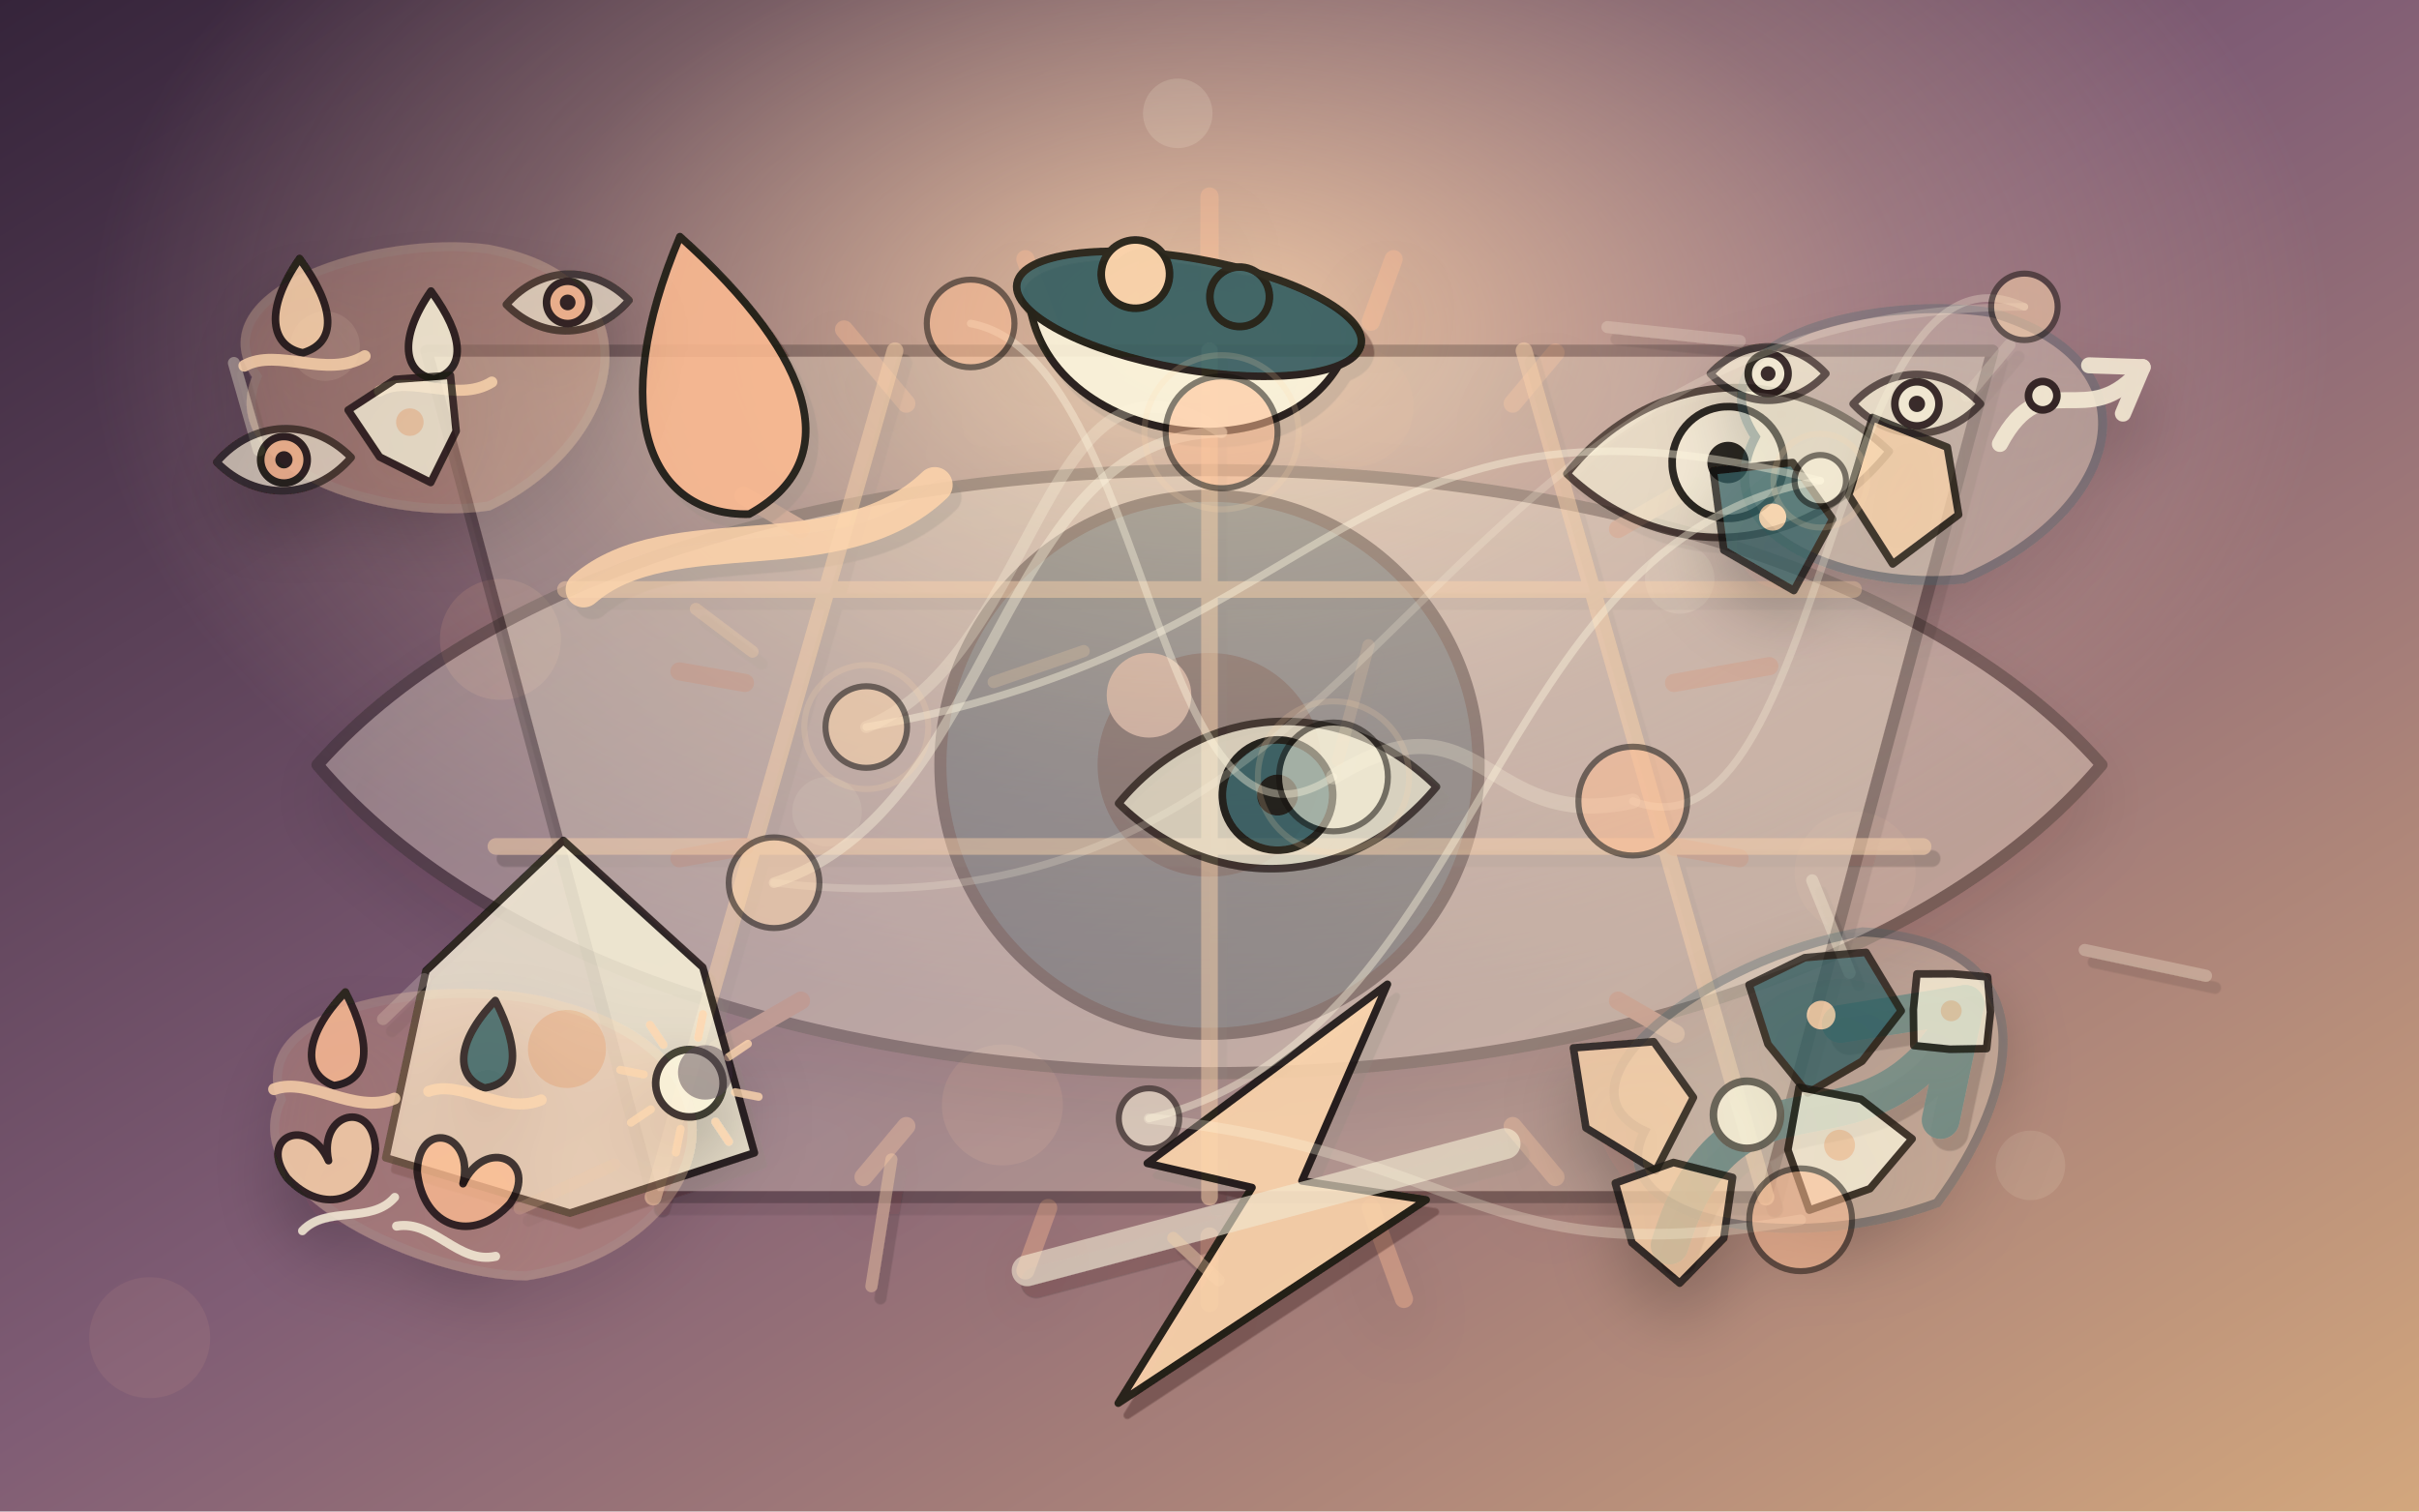
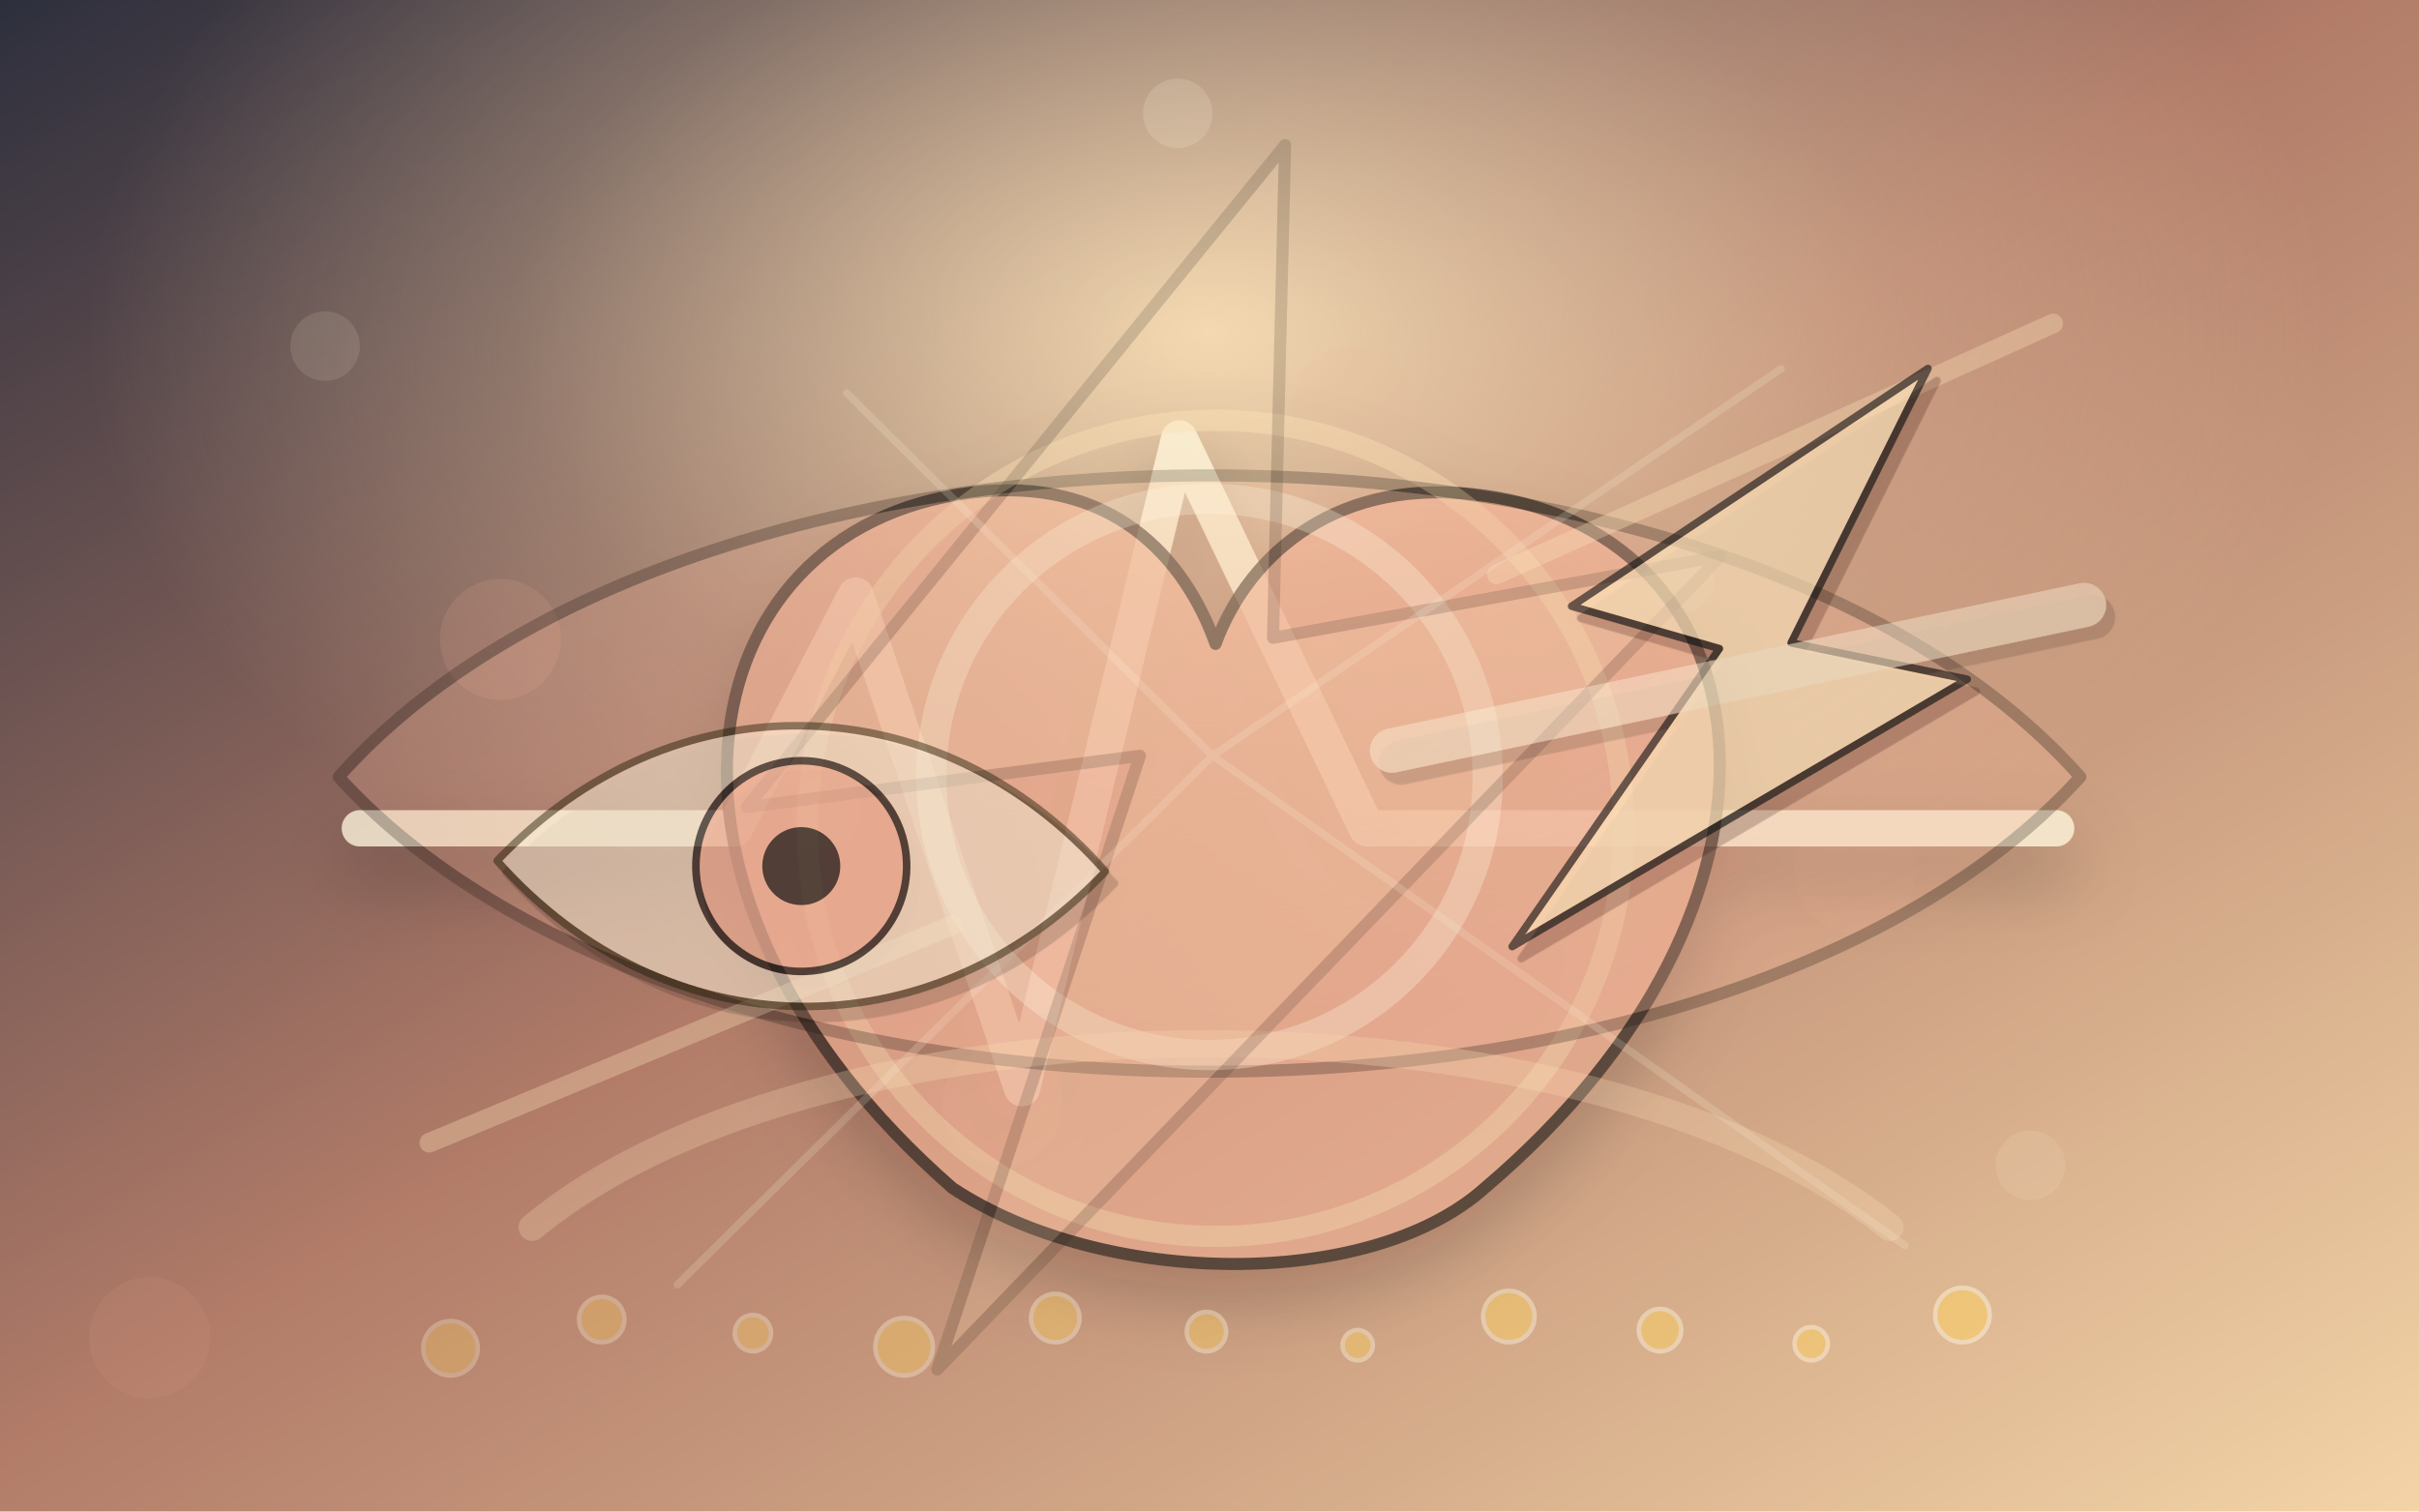
<svg xmlns="http://www.w3.org/2000/svg" width="1600" height="1000" viewBox="0 0 1600 1000" role="img" aria-labelledby="title desc">
  <defs>
    <linearGradient id="posterBg" x1="0" y1="0" x2="1" y2="1">
-       <stop offset="0%" stop-color="#35243a" />
-       <stop offset="48%" stop-color="#805d75" />
-       <stop offset="100%" stop-color="#d3a77d" />
+       <stop offset="0%" stop-color="#2d2f3d" />
+       <stop offset="48%" stop-color="#b17b68" />
+       <stop offset="100%" stop-color="#f3d4a7" />
    </linearGradient>
    <radialGradient id="warmGlow" cx="50%" cy="22%" r="46%">
-       <stop offset="0%" stop-color="#ffd7ad" stop-opacity=".88" />
-       <stop offset="62%" stop-color="#ffd7ad" stop-opacity=".24" />
-       <stop offset="100%" stop-color="#ffd7ad" stop-opacity="0" />
+       <stop offset="0%" stop-color="#ffe6bb" stop-opacity=".88" />
+       <stop offset="62%" stop-color="#ffe6bb" stop-opacity=".24" />
+       <stop offset="100%" stop-color="#ffe6bb" stop-opacity="0" />
    </radialGradient>
    <filter id="posterShadow" x="-20%" y="-20%" width="140%" height="150%">
      <feDropShadow dx="0" dy="22" stdDeviation="22" flood-color="#140d08" flood-opacity=".32" />
    </filter>
    <filter id="hardInk" x="-20%" y="-20%" width="140%" height="150%">
      <feDropShadow dx="6" dy="8" stdDeviation="0" flood-color="#12100c" flood-opacity=".34" />
    </filter>
    <style>
      .ink { stroke: #16120d; stroke-width: 8; stroke-linecap: round; stroke-linejoin: round; }
      .thin { stroke: #16120d; stroke-width: 5; stroke-linecap: round; stroke-linejoin: round; }
    </style>
  </defs>
  <rect width="1600" height="1000" fill="url(#posterBg)" />
  <rect width="1600" height="1000" fill="url(#warmGlow)" />
-   <circle cx="895" cy="269" r="40" fill="#ffbd93" opacity="0.08" />
+   <circle cx="895" cy="269" r="40" fill="#f7b59a" opacity="0.08" />
  <circle cx="1343" cy="771" r="23" fill="#fff8df" opacity="0.11" />
-   <circle cx="331" cy="423" r="40" fill="#ffbd93" opacity="0.13" />
+   <circle cx="331" cy="423" r="40" fill="#f7b59a" opacity="0.13" />
  <circle cx="779" cy="75" r="23" fill="#fff8df" opacity="0.16" />
-   <circle cx="1227" cy="577" r="40" fill="#ffbd93" opacity="0.08" />
+   <circle cx="1227" cy="577" r="40" fill="#f7b59a" opacity="0.08" />
  <circle cx="215" cy="229" r="23" fill="#fff8df" opacity="0.11" />
-   <circle cx="663" cy="731" r="40" fill="#ffbd93" opacity="0.13" />
+   <circle cx="663" cy="731" r="40" fill="#f7b59a" opacity="0.13" />
  <circle cx="1111" cy="383" r="23" fill="#fff8df" opacity="0.16" />
-   <circle cx="99" cy="885" r="40" fill="#ffbd93" opacity="0.08" />
+   <circle cx="99" cy="885" r="40" fill="#f7b59a" opacity="0.08" />
  <circle cx="547" cy="537" r="23" fill="#fff8df" opacity="0.11" />
-   <g filter="url(#posterShadow)" opacity=".36">
-     <g id="poster-body-eye">
-       <path d="M210 506 C440 246 1160 246 1390 506 C1160 778 440 778 210 506Z" fill="#fff8df" opacity=".82" class="ink" />
-       <circle cx="800" cy="506" r="178" fill="#315f63" class="ink" />
-       <circle cx="800" cy="506" r="74" fill="#16120d" />
-       <circle cx="760" cy="460" r="28" fill="#ffd7ad" />
-       <path d="M800 194 L800 130" stroke="#ffbd93" stroke-width="12" stroke-linecap="round" transform="rotate(0 800 506)" />
-       <path d="M800 194 L800 150" stroke="#ffbd93" stroke-width="12" stroke-linecap="round" transform="rotate(20 800 506)" />
-       <path d="M800 194 L800 150" stroke="#ffbd93" stroke-width="12" stroke-linecap="round" transform="rotate(40 800 506)" />
-       <path d="M800 194 L800 150" stroke="#ffbd93" stroke-width="12" stroke-linecap="round" transform="rotate(60 800 506)" />
-       <path d="M800 194 L800 130" stroke="#ffbd93" stroke-width="12" stroke-linecap="round" transform="rotate(80 800 506)" />
-       <path d="M800 194 L800 150" stroke="#ffbd93" stroke-width="12" stroke-linecap="round" transform="rotate(100 800 506)" />
-       <path d="M800 194 L800 150" stroke="#ffbd93" stroke-width="12" stroke-linecap="round" transform="rotate(120 800 506)" />
-       <path d="M800 194 L800 150" stroke="#ffbd93" stroke-width="12" stroke-linecap="round" transform="rotate(140 800 506)" />
-       <path d="M800 194 L800 130" stroke="#ffbd93" stroke-width="12" stroke-linecap="round" transform="rotate(160 800 506)" />
-       <path d="M800 194 L800 150" stroke="#ffbd93" stroke-width="12" stroke-linecap="round" transform="rotate(180 800 506)" />
-       <path d="M800 194 L800 150" stroke="#ffbd93" stroke-width="12" stroke-linecap="round" transform="rotate(200 800 506)" />
-       <path d="M800 194 L800 150" stroke="#ffbd93" stroke-width="12" stroke-linecap="round" transform="rotate(220 800 506)" />
-       <path d="M800 194 L800 130" stroke="#ffbd93" stroke-width="12" stroke-linecap="round" transform="rotate(240 800 506)" />
-       <path d="M800 194 L800 150" stroke="#ffbd93" stroke-width="12" stroke-linecap="round" transform="rotate(260 800 506)" />
-       <path d="M800 194 L800 150" stroke="#ffbd93" stroke-width="12" stroke-linecap="round" transform="rotate(280 800 506)" />
-       <path d="M800 194 L800 150" stroke="#ffbd93" stroke-width="12" stroke-linecap="round" transform="rotate(300 800 506)" />
-       <path d="M800 194 L800 130" stroke="#ffbd93" stroke-width="12" stroke-linecap="round" transform="rotate(320 800 506)" />
-       <path d="M800 194 L800 150" stroke="#ffbd93" stroke-width="12" stroke-linecap="round" transform="rotate(340 800 506)" />
+   <g id="semantic-scene" data-scene-group="C03_BODY_PERCEPTION" data-primary-category="body" filter="url(#posterShadow)" opacity=".76">
+     <g id="poster-body-pulse">
+       <path d="M238 548 L486 548 L566 394 L676 720 L780 290 L904 548 L1360 548" fill="none" stroke="#fff8df" stroke-width="24" stroke-linecap="round" stroke-linejoin="round" />
+       <path d="M630 786 C408 592 452 350 642 326 C736 314 784 370 804 426 C826 366 886 314 982 328 C1172 354 1206 596 982 786 C906 854 730 852 630 786Z" fill="#f7b59a" opacity=".72" class="ink" />
+       <circle cx="804" cy="548" r="270" fill="none" stroke="#ffe6bb" stroke-width="14" opacity=".42" />
    </g>
  </g>
-   <g id="pair-signature-mural" filter="url(#hardInk)">
-     <g opacity=".98">
-       <path d="M282 232 L1318 232 L1168 792 L432 792Z" fill="#fff8df" opacity=".22" class="ink" />
-       <path d="M374 390 L1226 390 M328 560 L1272 560 M432 792 L592 232 M800 792 L800 232 M1168 792 L1008 232" stroke="#ffd7ad" stroke-width="11" stroke-linecap="round" opacity=".46" />
-       <g transform="rotate(-3.0 845.0 526.0)">
-         <g opacity=".84">
-           <path d="M739.7 526.0 C799.1 461.2 890.9 461.2 950.3 526.0 C890.9 590.8 799.1 590.8 739.7 526.0Z" fill="#fff8df" opacity=".74" class="thin" />
-           <circle cx="845.0" cy="526.0" r="36.5" fill="#315f63" class="thin" />
-           <circle cx="845.0" cy="526.0" r="13.5" fill="#16120d" />
-         </g>
-       </g>
-       <g transform="rotate(-14.0 477.0 266.0)">
-         <g opacity=".86">
-           <path d="M477.0 153.2 C400.6 255.1 413.3 327.9 477.0 342.4 C546.2 324.2 546.2 255.1 477.0 153.2Z" fill="#ffbd93" class="thin" />
-           <path d="M358.7 364.3 C426.0 329.7 524.3 397.0 600.8 353.4" fill="none" stroke="#ffd7ad" stroke-width="23.7" stroke-linecap="round" />
-         </g>
-       </g>
-       <g transform="rotate(-4.0 1143.0 306.0)">
-         <g opacity=".84">
-           <path d="M1036.1 306.0 C1096.4 240.2 1189.6 240.2 1249.9 306.0 C1189.6 371.8 1096.4 371.8 1036.1 306.0Z" fill="#fff8df" opacity=".74" class="thin" />
-           <circle cx="1143.0" cy="306.0" r="37.0" fill="#fff8df" class="thin" />
-           <circle cx="1143.0" cy="306.0" r="13.7" fill="#16120d" />
-         </g>
-       </g>
-       <g transform="rotate(-8.0 375.0 694.0)">
-         <g opacity=".78">
-           <polygon points="488.2,779.3 361.8,801.8 246.3,748.6 289.8,629.8 391.8,557.0 471.5,653.0" fill="#fff8df" class="thin" />
-           <circle cx="375.0" cy="694.0" r="25.8" fill="#ffd7ad" />
-         </g>
-       </g>
-       <g transform="rotate(-11.0 1203.0 734.0)">
-         <g opacity=".86">
-           <path d="M1089.0 803.5 C1158.5 672.8 1225.2 792.4 1311.4 684.0" fill="none" stroke="#315f63" stroke-width="25.0" stroke-linecap="round" />
-           <path d="M1311.4 684.0 L1228.0 681.2 M1311.4 684.0 L1280.8 756.2" fill="none" stroke="#315f63" stroke-width="25.0" stroke-linecap="round" />
-           <circle cx="1155.7" cy="728.4" r="22.2" fill="#fff8df" class="thin" />
-         </g>
-       </g>
-       <g transform="rotate(12.0 841.0 794.0)">
-         <g transform="rotate(7 841.0 794.0)" opacity=".88">
-           <path d="M867.0 634.0 L755.4 797.7 L826.1 790.3 L788.9 954.0 L937.7 760.5 L855.9 775.4Z" fill="#ffd7ad" class="thin" />
-           <path d="M703.4 890.7 L974.9 708.4" stroke="#fff8df" stroke-width="20.5" stroke-linecap="round" opacity=".62" />
-         </g>
-       </g>
-       <g transform="rotate(10.0 785.0 216.0)">
-         <g opacity=".88">
-           <path d="M677.8 210.4 C697.6 309.1 872.4 309.1 892.2 210.4Z" fill="#fff8df" class="thin" />
-           <ellipse cx="785.0" cy="207.5" rx="115.6" ry="36.7" fill="#315f63" class="thin" />
-           <circle cx="745.5" cy="187.8" r="22.6" fill="#ffd7ad" class="thin" />
-           <circle cx="816.0" cy="190.6" r="19.7" fill="#315f63" class="thin" />
-         </g>
-       </g>
-       <path d="M340.5 785.0 L409.5 785.0" stroke="#ffd7ad" stroke-width="8" stroke-linecap="round" opacity="0.18" transform="rotate(155 375.0 785.0)" />
-       <path d="M1063.0 221.0 L1151.0 221.0" stroke="#fff8df" stroke-width="8" stroke-linecap="round" opacity="0.23" transform="rotate(6 1107.0 221.0)" />
-       <path d="M455.5 417.0 L502.5 417.0" stroke="#ffd7ad" stroke-width="8" stroke-linecap="round" opacity="0.28" transform="rotate(37 479.0 417.0)" />
-       <path d="M1178.0 613.0 L1244.0 613.0" stroke="#fff8df" stroke-width="8" stroke-linecap="round" opacity="0.33" transform="rotate(68 1211.0 613.0)" />
-       <path d="M540.5 809.0 L625.5 809.0" stroke="#ffd7ad" stroke-width="8" stroke-linecap="round" opacity="0.38" transform="rotate(99 583.0 809.0)" />
-       <path d="M1293.0 245.0 L1337.0 245.0" stroke="#fff8df" stroke-width="8" stroke-linecap="round" opacity="0.18" transform="rotate(130 1315.0 245.0)" />
-       <path d="M655.5 441.0 L718.5 441.0" stroke="#ffd7ad" stroke-width="8" stroke-linecap="round" opacity="0.23" transform="rotate(161 687.0 441.0)" />
-       <path d="M1378.0 637.0 L1460.0 637.0" stroke="#fff8df" stroke-width="8" stroke-linecap="round" opacity="0.28" transform="rotate(12 1419.0 637.0)" />
-       <path d="M770.5 833.0 L811.5 833.0" stroke="#ffd7ad" stroke-width="8" stroke-linecap="round" opacity="0.33" transform="rotate(43 791.0 833.0)" />
-       <path d="M133.0 269.0 L193.0 269.0" stroke="#fff8df" stroke-width="8" stroke-linecap="round" opacity="0.38" transform="rotate(74 163.0 269.0)" />
-       <path d="M855.5 465.0 L934.5 465.0" stroke="#ffd7ad" stroke-width="8" stroke-linecap="round" opacity="0.18" transform="rotate(105 895.0 465.0)" />
-       <path d="M248.0 661.0 L286.0 661.0" stroke="#fff8df" stroke-width="8" stroke-linecap="round" opacity="0.23" transform="rotate(136 267.0 661.0)" />
-     </g>
+   <g id="semantic-atmosphere" opacity=".72">
+     <path d="M224 514 C460 248 1140 248 1376 514 C1140 774 460 774 224 514Z" fill="#f7b59a" opacity=".34" class="ink" />
+     <circle cx="800" cy="514" r="184" fill="none" stroke="#fff8df" stroke-width="20" opacity=".42" />
+     <path d="M352 812 C548 650 1048 650 1250 812" fill="none" stroke="#ffe6bb" stroke-width="18" stroke-linecap="round" opacity=".34" />
+     <path d="M850 96 L494 534 L754 500 L620 906 L1138 368 L842 422Z" fill="#ffe6bb" opacity=".20" class="ink" />
+     <path d="M284 756 L630 612 M990 380 L1358 214" stroke="#ffe6bb" stroke-width="13" stroke-linecap="round" opacity=".44" />
+     <path d="M802 500 L560 260 M802 500 L1178 244 M802 500 L1260 824 M802 500 L448 850" stroke="#fff8df" stroke-width="5" stroke-linecap="round" opacity=".24" />
  </g>
-   <g id="semantic-layer-icons" filter="url(#posterShadow)">
-     <g transform="rotate(-2.0 287.0 245.0)" opacity=".92">
-       <path d="M170.0 245.0 C132.0 187.0 254.0 154.0 325.0 166.0 C442.0 192.0 409.0 298.0 320.0 336.0 C249.0 344.0 142.0 303.0 170.0 245.0Z" fill="#ffbd93" opacity=".28" stroke="#ffd7ad" stroke-width="6" />
-       <g opacity=".86">
-         <path d="M200.8 168.0 C175.6 201.6 179.8 225.6 200.8 230.4 C223.6 224.4 223.6 201.6 200.8 168.0Z" fill="#ffd7ad" class="thin" />
-         <path d="M161.8 237.6 C184.0 226.2 216.4 248.4 241.6 234.0" fill="none" stroke="#ffd7ad" stroke-width="7.8" stroke-linecap="round" />
-       </g>
-       <g opacity=".86">
-         <path d="M286.9 192.5 C263.4 223.9 267.3 246.3 286.9 250.8 C308.2 245.2 308.2 223.9 286.9 192.5Z" fill="#fff8df" class="thin" />
-         <path d="M250.5 257.5 C271.2 246.8 301.5 267.6 325.0 254.1" fill="none" stroke="#ffd7ad" stroke-width="7.3" stroke-linecap="round" />
-       </g>
+   <g id="semantic-focal-cues" filter="url(#hardInk)">
+     <g transform="rotate(1.0 530.0 573.0)" opacity=".70">
      <g opacity=".84">
-         <path d="M336.4 203.2 C359.3 178.3 394.7 178.3 417.6 203.2 C394.7 228.2 359.3 228.2 336.4 203.2Z" fill="#fff8df" opacity=".74" class="thin" />
-         <circle cx="377.0" cy="203.2" r="14.0" fill="#ffbd93" class="thin" />
-         <circle cx="377.0" cy="203.2" r="5.2" fill="#16120d" />
-       </g>
-       <g opacity=".84">
-         <path d="M141.3 300.7 C166.4 273.3 205.2 273.3 230.3 300.7 C205.2 328.0 166.4 328.0 141.3 300.7Z" fill="#fff8df" opacity=".74" class="thin" />
-         <circle cx="185.8" cy="300.7" r="15.4" fill="#ffbd93" class="thin" />
-         <circle cx="185.8" cy="300.7" r="5.7" fill="#16120d" />
-       </g>
-       <g opacity=".78">
-         <polygon points="300.3,285.7 282.3,319.1 249.1,301.0 229.4,269.3 261.2,250.1 297.8,248.7" fill="#fff8df" class="thin" />
-         <circle cx="269.9" cy="278.7" r="9.1" fill="#ffd7ad" />
+         <path d="M328.8 573.0 C442.3 449.2 617.7 449.2 731.2 573.0 C617.7 696.8 442.3 696.8 328.8 573.0Z" fill="#fff8df" opacity=".74" class="thin" />
+         <circle cx="530.0" cy="573.0" r="69.7" fill="#f7b59a" class="thin" />
+         <circle cx="530.0" cy="573.0" r="25.8" fill="#16120d" />
      </g>
    </g>
-     <g transform="rotate(0.0 1273.0 289.0)" opacity=".92">
-       <path d="M1161.0 289.0 C1116.0 221.0 1247.0 195.0 1318.0 207.0 C1430.0 240.0 1404.0 338.0 1299.0 383.0 C1228.0 391.0 1126.0 357.0 1161.0 289.0Z" fill="#fff8df" opacity=".28" stroke="#315f63" stroke-width="6" />
-       <g opacity=".84">
-         <path d="M1131.3 247.2 C1152.9 223.6 1186.2 223.6 1207.7 247.2 C1186.2 270.7 1152.9 270.7 1131.3 247.2Z" fill="#fff8df" opacity=".74" class="thin" />
-         <circle cx="1169.5" cy="247.2" r="13.2" fill="#fff8df" class="thin" />
-         <circle cx="1169.5" cy="247.2" r="4.9" fill="#16120d" />
-       </g>
-       <g opacity=".84">
-         <path d="M1225.7 267.2 C1249.5 241.2 1286.2 241.2 1310.0 267.2 C1286.2 293.1 1249.5 293.1 1225.7 267.2Z" fill="#fff8df" opacity=".74" class="thin" />
-         <circle cx="1267.9" cy="267.2" r="14.6" fill="#fff8df" class="thin" />
-         <circle cx="1267.9" cy="267.2" r="5.4" fill="#16120d" />
-       </g>
-       <g opacity=".86">
-         <path d="M1322.8 293.7 C1352.3 238.2 1380.6 288.9 1417.2 242.9" fill="none" stroke="#fff8df" stroke-width="10.6" stroke-linecap="round" />
-         <path d="M1417.2 242.9 L1381.8 241.7 M1417.2 242.9 L1404.2 273.6" fill="none" stroke="#fff8df" stroke-width="10.6" stroke-linecap="round" />
-         <circle cx="1351.1" cy="261.8" r="9.4" fill="#fff8df" class="thin" />
-       </g>
-       <g opacity=".78">
-         <polygon points="1212.2,343.5 1186.5,390.7 1140.2,364.0 1133.2,311.4 1185.7,306.0" fill="#315f63" class="thin" />
-         <circle cx="1172.5" cy="342.1" r="9.0" fill="#ffd7ad" />
-       </g>
-       <g opacity=".78">
-         <polygon points="1295.5,340.5 1251.9,373.1 1222.8,327.5 1238.5,276.2 1288.0,295.9" fill="#ffd7ad" class="thin" />
-         <circle cx="1260.9" cy="322.1" r="10.4" fill="#ffd7ad" />
-       </g>
-     </g>
-     <g transform="rotate(7.0 329.0 745.0)" opacity=".92">
-       <path d="M185.0 745.0 C153.0 680.0 298.0 649.0 361.0 661.0 C505.0 681.0 474.0 809.0 360.0 841.0 C297.0 849.0 163.0 810.0 185.0 745.0Z" fill="#ffbd93" opacity=".28" stroke="#ffd7ad" stroke-width="6" />
-       <g opacity=".86">
-         <path d="M218.4 669.2 C193.2 702.8 197.4 726.8 218.4 731.6 C241.2 725.6 241.2 702.8 218.4 669.2Z" fill="#ffbd93" class="thin" />
-         <path d="M179.4 738.8 C201.6 727.4 234.0 749.6 259.2 735.2" fill="none" stroke="#ffd7ad" stroke-width="7.8" stroke-linecap="round" />
-       </g>
-       <g opacity=".86">
-         <path d="M317.5 662.7 C294.0 694.1 297.9 716.5 317.5 721.0 C338.8 715.4 338.8 694.1 317.5 662.7Z" fill="#315f63" class="thin" />
-         <path d="M281.1 727.7 C301.8 717.0 332.0 737.8 355.6 724.3" fill="none" stroke="#ffd7ad" stroke-width="7.3" stroke-linecap="round" />
-       </g>
-       <g opacity=".84">
-         <path d="M482.3 703.6 L498.1 704.7" stroke="#ffd7ad" stroke-width="5.3" stroke-linecap="round" />
-         <path d="M471.8 724.6 L482.2 736.6" stroke="#ffd7ad" stroke-width="5.3" stroke-linecap="round" />
-         <path d="M449.5 732.1 L448.3 748.0" stroke="#ffd7ad" stroke-width="5.3" stroke-linecap="round" />
-         <path d="M428.4 721.6 L416.4 732.0" stroke="#ffd7ad" stroke-width="5.3" stroke-linecap="round" />
-         <path d="M420.9 699.3 L405.1 698.2" stroke="#ffd7ad" stroke-width="5.3" stroke-linecap="round" />
-         <path d="M431.4 678.2 L421.0 666.2" stroke="#ffd7ad" stroke-width="5.3" stroke-linecap="round" />
-         <path d="M453.7 670.8 L454.9 654.9" stroke="#ffd7ad" stroke-width="5.3" stroke-linecap="round" />
-         <path d="M474.8 681.3 L486.8 670.8" stroke="#ffd7ad" stroke-width="5.3" stroke-linecap="round" />
-         <circle cx="451.6" cy="701.4" r="22.3" fill="#fff8df" class="thin" />
-         <circle cx="461.1" cy="693.0" r="18.0" fill="#35243a" opacity=".5" />
-       </g>
-       <g transform="rotate(-25 225.4 788.1)" opacity=".84">
-         <path d="M194.6 782.4 C184.3 750.5 220.8 747.0 224.2 780.1 C227.6 747.0 265.3 750.5 256.1 782.4 C242.5 814.3 209.4 814.3 194.6 782.4Z" fill="#ffd7ad" class="thin" />
-         <path d="M193.4 818.9 C214.0 807.5 237.9 829.1 258.4 816.6" fill="none" stroke="#fff8df" stroke-width="5.7" stroke-linecap="round" />
-       </g>
-       <g transform="rotate(12 310.5 794.1)" opacity=".84">
-         <path d="M278.1 788.1 C267.3 754.5 305.7 750.9 309.3 785.7 C312.9 750.9 352.5 754.5 342.9 788.1 C328.5 821.7 293.7 821.7 278.1 788.1Z" fill="#ffbd93" class="thin" />
-         <path d="M276.9 826.5 C298.5 814.5 323.7 837.3 345.3 824.1" fill="none" stroke="#fff8df" stroke-width="6.0" stroke-linecap="round" />
-       </g>
-     </g>
-     <g transform="rotate(-16.0 1204.0 715.0)" opacity=".92">
-       <path d="M1083.0 715.0 C1029.0 668.0 1152.0 616.0 1258.0 628.0 C1379.0 670.0 1327.0 760.0 1256.0 814.0 C1150.0 822.0 1039.0 762.0 1083.0 715.0Z" fill="#fff8df" opacity=".28" stroke="#315f63" stroke-width="6" />
-       <g opacity=".78">
-         <polygon points="1120.3,702.5 1083.0,742.2 1046.4,702.3 1053.0,649.1 1105.2,659.8" fill="#ffd7ad" class="thin" />
-         <circle cx="1083.0" cy="690.4" r="10.4" fill="#ffd7ad" />
-       </g>
-       <g opacity=".78">
-         <polygon points="1268.2,685.3 1234.1,710.2 1193.7,720.5 1177.4,682.2 1176.2,641.0 1216.6,633.9 1256.5,641.7" fill="#315f63" class="thin" />
-         <circle cx="1216.5" cy="673.4" r="9.5" fill="#ffd7ad" />
-       </g>
-       <g opacity=".78">
-         <polygon points="1324.7,702.4 1315.6,724.9 1292.1,718.6 1269.9,709.7 1276.2,686.6 1284.9,664.7 1307.6,671.1 1329.3,679.5" fill="#fff8df" class="thin" />
-         <circle cx="1300.0" cy="694.4" r="6.9" fill="#ffd7ad" />
-       </g>
-       <g opacity=".78">
-         <polygon points="1113.9,797.6 1077.7,818.1 1054.7,783.7 1055.0,742.7 1095.7,740.2 1130.6,760.5" fill="#ffd7ad" class="thin" />
-         <circle cx="1088.0" cy="773.5" r="8.5" fill="#ffd7ad" />
-       </g>
-       <g opacity=".78">
-         <polygon points="1251.8,768.7 1215.9,792.7 1173.4,795.3 1170.8,753.0 1189.3,715.3 1226.5,734.2" fill="#fff8df" class="thin" />
-         <circle cx="1204.5" cy="759.5" r="10.2" fill="#ffd7ad" />
+     <g transform="rotate(2.0 1155.0 442.0)" opacity=".70">
+       <g transform="rotate(20 1155.0 442.0)" opacity=".88">
+         <path d="M1192.2 213.2 L1032.6 447.3 L1133.7 436.7 L1080.5 670.8 L1293.3 394.1 L1176.3 415.4Z" fill="#ffe6bb" class="thin" />
+         <path d="M958.2 580.3 L1346.5 319.6" stroke="#fff8df" stroke-width="29.3" stroke-linecap="round" opacity=".62" />
      </g>
    </g>
  </g>
-   <g id="root-constellation">
-     <path d="M1191.0 807.0 C975.5 844.0 975.5 763.0 760.0 740.0" fill="none" stroke="#fff8df" stroke-width="7" stroke-linecap="round" opacity="0.28" />
-     <path d="M760.0 740.0 C982.0 686.0 982.0 355.0 1204.0 318.0" fill="none" stroke="#fff8df" stroke-width="5" stroke-linecap="round" opacity="0.41" />
-     <path d="M1204.0 318.0 C888.5 238.0 888.5 427.0 573.0 481.0" fill="none" stroke="#fff8df" stroke-width="5" stroke-linecap="round" opacity="0.42" />
-     <path d="M573.0 481.0 C690.5 433.0 690.5 206.0 808.0 286.0" fill="none" stroke="#fff8df" stroke-width="8" stroke-linecap="round" opacity="0.28" />
-     <path d="M808.0 286.0 C660.0 287.0 660.0 536.0 512.0 584.0" fill="none" stroke="#fff8df" stroke-width="7" stroke-linecap="round" opacity="0.39" />
-     <path d="M512.0 584.0 C925.5 633.0 925.5 204.0 1339.0 203.0" fill="none" stroke="#fff8df" stroke-width="5" stroke-linecap="round" opacity="0.22" />
-     <path d="M1339.0 203.0 C1209.5 142.0 1209.5 579.0 1080.0 530.0" fill="none" stroke="#fff8df" stroke-width="5" stroke-linecap="round" opacity="0.28" />
-     <path d="M1080.0 530.0 C981.0 552.0 981.0 453.0 882.0 514.0" fill="none" stroke="#fff8df" stroke-width="10" stroke-linecap="round" opacity="0.25" />
-     <path d="M882.0 514.0 C762.0 593.0 762.0 236.0 642.0 214.0" fill="none" stroke="#fff8df" stroke-width="5" stroke-linecap="round" opacity="0.39" />
-     <circle cx="1191.0" cy="807.0" r="34" fill="#ffbd93" opacity=".52" stroke="#16120d" stroke-width="4" />
-     <circle cx="760.0" cy="740.0" r="20" fill="#fff8df" opacity=".52" stroke="#16120d" stroke-width="4" />
-     <circle cx="1204.0" cy="318.0" r="17" fill="#fff8df" opacity=".52" stroke="#16120d" stroke-width="4" />
-     <circle cx="1204.0" cy="318.0" r="31" fill="none" stroke="#ffd7ad" stroke-width="4" opacity=".18" />
-     <circle cx="573.0" cy="481.0" r="27" fill="#ffd7ad" opacity=".52" stroke="#16120d" stroke-width="4" />
-     <circle cx="573.0" cy="481.0" r="41" fill="none" stroke="#ffd7ad" stroke-width="4" opacity=".18" />
-     <circle cx="808.0" cy="286.0" r="37" fill="#ffbd93" opacity=".52" stroke="#16120d" stroke-width="4" />
-     <circle cx="808.0" cy="286.0" r="51" fill="none" stroke="#ffd7ad" stroke-width="4" opacity=".18" />
-     <circle cx="512.0" cy="584.0" r="30" fill="#ffd7ad" opacity=".52" stroke="#16120d" stroke-width="4" />
-     <circle cx="1339.0" cy="203.0" r="22" fill="#ffd7ad" opacity=".52" stroke="#16120d" stroke-width="4" />
-     <circle cx="1080.0" cy="530.0" r="36" fill="#ffbd93" opacity=".52" stroke="#16120d" stroke-width="4" />
-     <circle cx="882.0" cy="514.0" r="36" fill="#fff8df" opacity=".52" stroke="#16120d" stroke-width="4" />
-     <circle cx="882.0" cy="514.0" r="50" fill="none" stroke="#ffd7ad" stroke-width="4" opacity=".18" />
-     <circle cx="642.0" cy="214.0" r="29" fill="#ffbd93" opacity=".52" stroke="#16120d" stroke-width="4" />
+   <g id="semantic-depth-cue">
+     <circle cx="298.0" cy="892.0" r="18" fill="#ffd35c" opacity="0.28" stroke="#fff8df" stroke-width="3" />
+     <circle cx="398.0" cy="873.0" r="15" fill="#ffd35c" opacity="0.30" stroke="#fff8df" stroke-width="3" />
+     <circle cx="498.0" cy="882.0" r="12" fill="#ffd35c" opacity="0.32" stroke="#fff8df" stroke-width="3" />
+     <circle cx="598.0" cy="891.0" r="19" fill="#ffd35c" opacity="0.34" stroke="#fff8df" stroke-width="3" />
+     <circle cx="698.0" cy="872.0" r="16" fill="#ffd35c" opacity="0.36" stroke="#fff8df" stroke-width="3" />
+     <circle cx="798.0" cy="881.0" r="13" fill="#ffd35c" opacity="0.38" stroke="#fff8df" stroke-width="3" />
+     <circle cx="898.0" cy="890.0" r="10" fill="#ffd35c" opacity="0.40" stroke="#fff8df" stroke-width="3" />
+     <circle cx="998.0" cy="871.0" r="17" fill="#ffd35c" opacity="0.42" stroke="#fff8df" stroke-width="3" />
+     <circle cx="1098.0" cy="880.0" r="14" fill="#ffd35c" opacity="0.44" stroke="#fff8df" stroke-width="3" />
+     <circle cx="1198.0" cy="889.0" r="11" fill="#ffd35c" opacity="0.46" stroke="#fff8df" stroke-width="3" />
+     <circle cx="1298.0" cy="870.0" r="18" fill="#ffd35c" opacity="0.48" stroke="#fff8df" stroke-width="3" />
  </g>
</svg>
